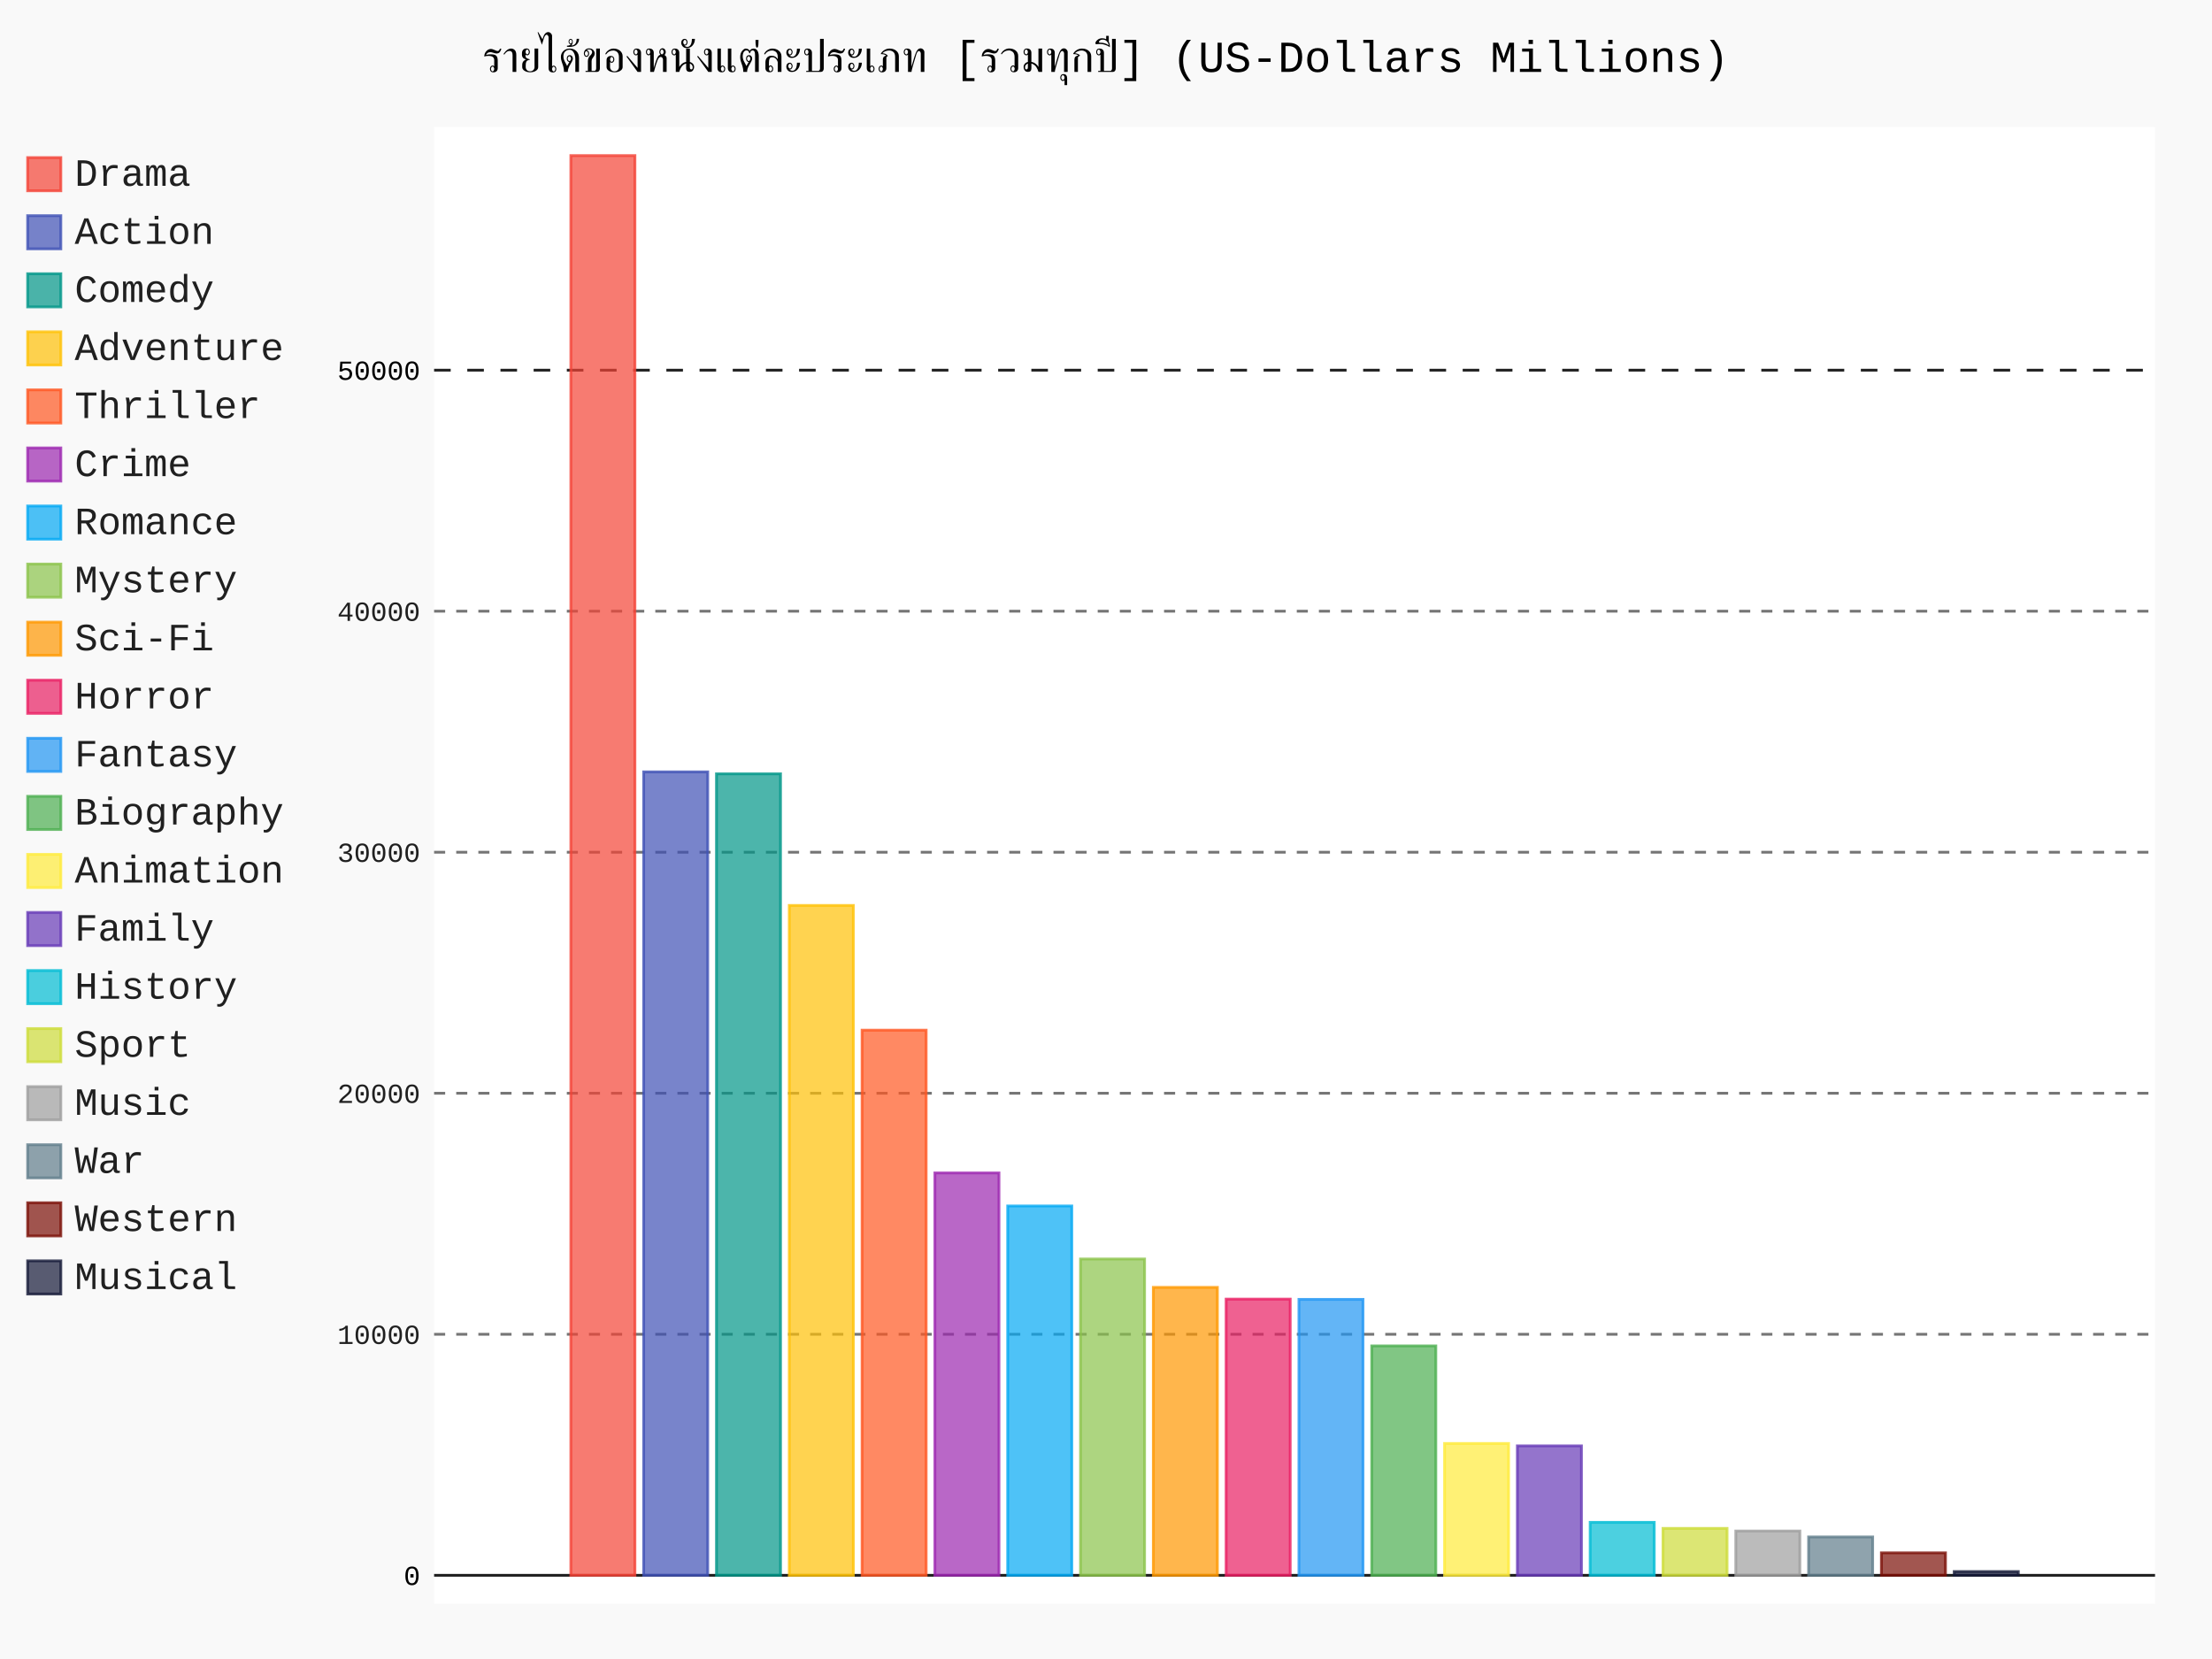
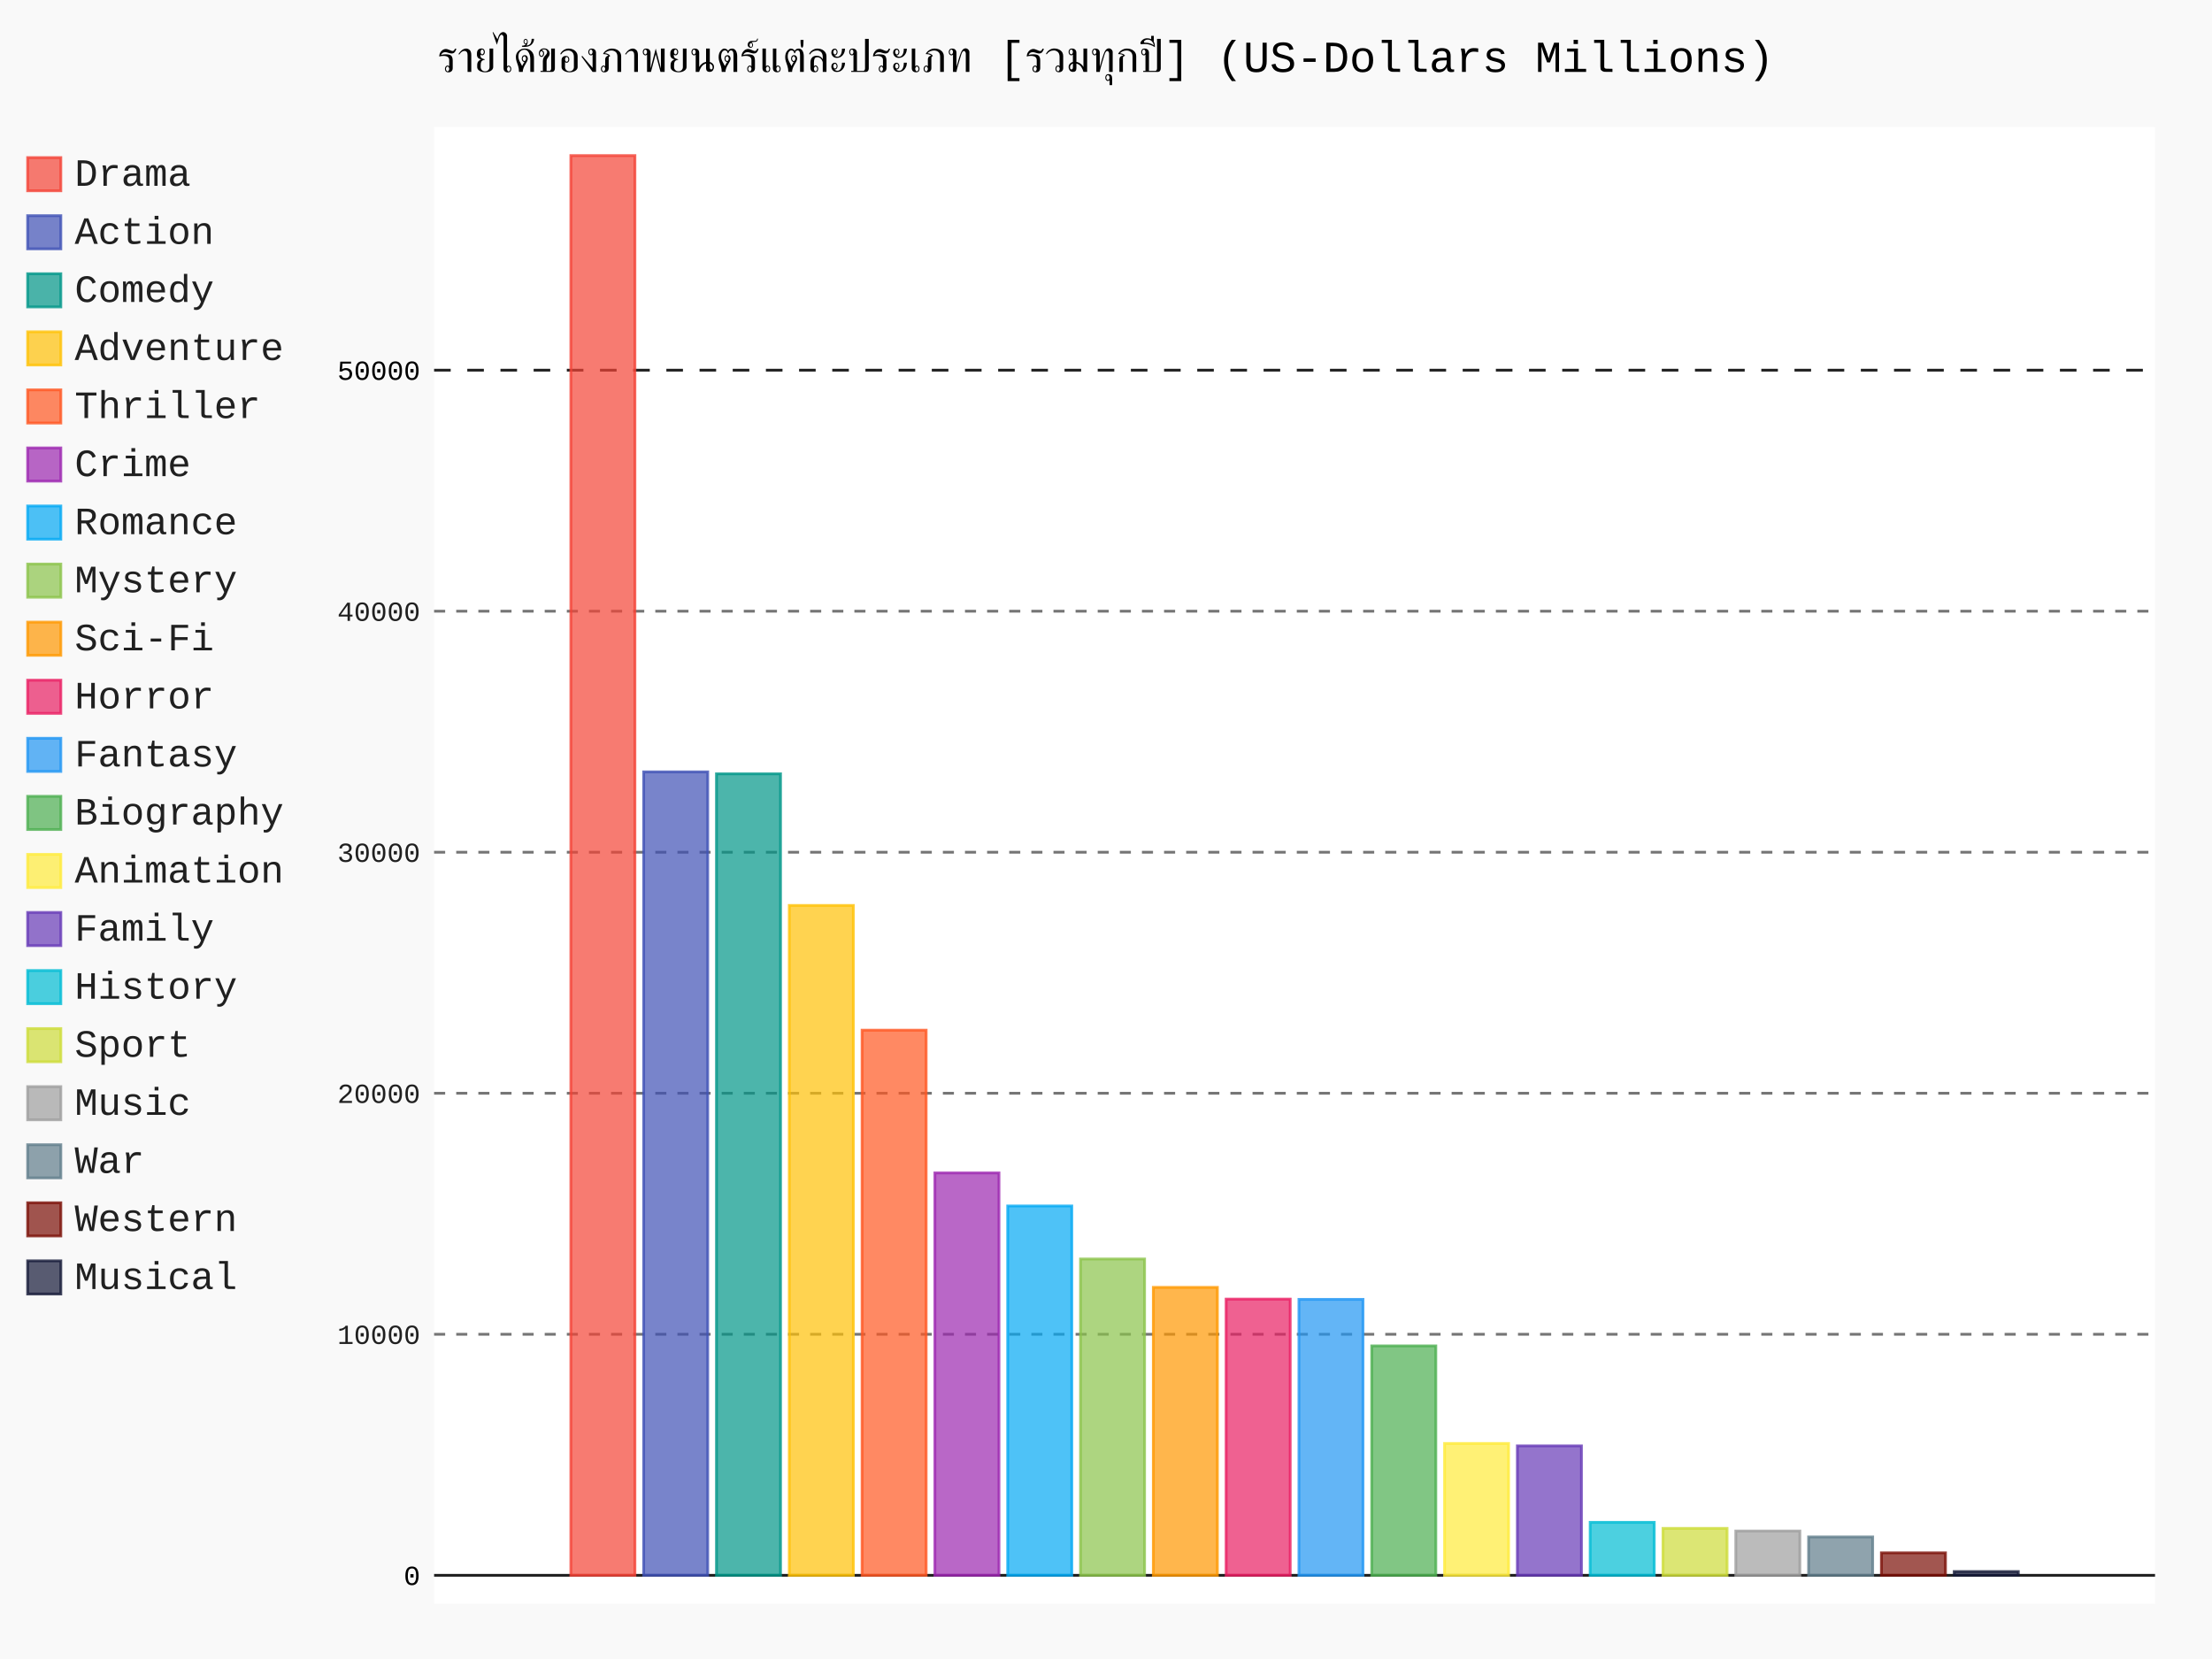
- <svg xmlns="http://www.w3.org/2000/svg" class="pygal-chart" id="chart-07a324fd-0fe6-4f6c-bb4a-ebbe1268c1d0" viewBox="0 0 800 600">
+ <svg xmlns="http://www.w3.org/2000/svg" class="pygal-chart" id="chart-c50aea8d-8f3c-4dc4-b7fd-54c4d71fbf57" viewBox="0 0 800 600">
  <defs>
-     <style type="text/css">#chart-07a324fd-0fe6-4f6c-bb4a-ebbe1268c1d0{-webkit-user-select:none;-webkit-font-smoothing:antialiased;font-family:Consolas,"Liberation Mono",Menlo,Courier,monospace}#chart-07a324fd-0fe6-4f6c-bb4a-ebbe1268c1d0 .title{font-family:Consolas,"Liberation Mono",Menlo,Courier,monospace;font-size:16px}#chart-07a324fd-0fe6-4f6c-bb4a-ebbe1268c1d0 .legends .legend text{font-family:Consolas,"Liberation Mono",Menlo,Courier,monospace;font-size:14px}#chart-07a324fd-0fe6-4f6c-bb4a-ebbe1268c1d0 .axis text{font-family:Consolas,"Liberation Mono",Menlo,Courier,monospace;font-size:10px}#chart-07a324fd-0fe6-4f6c-bb4a-ebbe1268c1d0 .axis text.major{font-family:Consolas,"Liberation Mono",Menlo,Courier,monospace;font-size:10px}#chart-07a324fd-0fe6-4f6c-bb4a-ebbe1268c1d0 .text-overlay text.value{font-family:Consolas,"Liberation Mono",Menlo,Courier,monospace;font-size:16px}#chart-07a324fd-0fe6-4f6c-bb4a-ebbe1268c1d0 .text-overlay text.label{font-family:Consolas,"Liberation Mono",Menlo,Courier,monospace;font-size:10px}#chart-07a324fd-0fe6-4f6c-bb4a-ebbe1268c1d0 .tooltip{font-family:Consolas,"Liberation Mono",Menlo,Courier,monospace;font-size:14px}#chart-07a324fd-0fe6-4f6c-bb4a-ebbe1268c1d0 text.no_data{font-family:Consolas,"Liberation Mono",Menlo,Courier,monospace;font-size:64px}
- #chart-07a324fd-0fe6-4f6c-bb4a-ebbe1268c1d0{background-color:rgba(249,249,249,1)}#chart-07a324fd-0fe6-4f6c-bb4a-ebbe1268c1d0 path,#chart-07a324fd-0fe6-4f6c-bb4a-ebbe1268c1d0 line,#chart-07a324fd-0fe6-4f6c-bb4a-ebbe1268c1d0 rect,#chart-07a324fd-0fe6-4f6c-bb4a-ebbe1268c1d0 circle{-webkit-transition:150ms;-moz-transition:150ms;transition:150ms}#chart-07a324fd-0fe6-4f6c-bb4a-ebbe1268c1d0 .graph &gt; .background{fill:rgba(249,249,249,1)}#chart-07a324fd-0fe6-4f6c-bb4a-ebbe1268c1d0 .plot &gt; .background{fill:rgba(255,255,255,1)}#chart-07a324fd-0fe6-4f6c-bb4a-ebbe1268c1d0 .graph{fill:rgba(0,0,0,.87)}#chart-07a324fd-0fe6-4f6c-bb4a-ebbe1268c1d0 text.no_data{fill:rgba(0,0,0,1)}#chart-07a324fd-0fe6-4f6c-bb4a-ebbe1268c1d0 .title{fill:rgba(0,0,0,1)}#chart-07a324fd-0fe6-4f6c-bb4a-ebbe1268c1d0 .legends .legend text{fill:rgba(0,0,0,.87)}#chart-07a324fd-0fe6-4f6c-bb4a-ebbe1268c1d0 .legends .legend:hover text{fill:rgba(0,0,0,1)}#chart-07a324fd-0fe6-4f6c-bb4a-ebbe1268c1d0 .axis .line{stroke:rgba(0,0,0,1)}#chart-07a324fd-0fe6-4f6c-bb4a-ebbe1268c1d0 .axis .guide.line{stroke:rgba(0,0,0,.54)}#chart-07a324fd-0fe6-4f6c-bb4a-ebbe1268c1d0 .axis .major.line{stroke:rgba(0,0,0,.87)}#chart-07a324fd-0fe6-4f6c-bb4a-ebbe1268c1d0 .axis text.major{fill:rgba(0,0,0,1)}#chart-07a324fd-0fe6-4f6c-bb4a-ebbe1268c1d0 .axis.y .guides:hover .guide.line,#chart-07a324fd-0fe6-4f6c-bb4a-ebbe1268c1d0 .line-graph .axis.x .guides:hover .guide.line,#chart-07a324fd-0fe6-4f6c-bb4a-ebbe1268c1d0 .stackedline-graph .axis.x .guides:hover .guide.line,#chart-07a324fd-0fe6-4f6c-bb4a-ebbe1268c1d0 .xy-graph .axis.x .guides:hover .guide.line{stroke:rgba(0,0,0,1)}#chart-07a324fd-0fe6-4f6c-bb4a-ebbe1268c1d0 .axis .guides:hover text{fill:rgba(0,0,0,1)}#chart-07a324fd-0fe6-4f6c-bb4a-ebbe1268c1d0 .reactive{fill-opacity:.7;stroke-opacity:.8}#chart-07a324fd-0fe6-4f6c-bb4a-ebbe1268c1d0 .ci{stroke:rgba(0,0,0,.87)}#chart-07a324fd-0fe6-4f6c-bb4a-ebbe1268c1d0 .reactive.active,#chart-07a324fd-0fe6-4f6c-bb4a-ebbe1268c1d0 .active .reactive{fill-opacity:.8;stroke-opacity:.9;stroke-width:4}#chart-07a324fd-0fe6-4f6c-bb4a-ebbe1268c1d0 .ci .reactive.active{stroke-width:1.5}#chart-07a324fd-0fe6-4f6c-bb4a-ebbe1268c1d0 .series text{fill:rgba(0,0,0,1)}#chart-07a324fd-0fe6-4f6c-bb4a-ebbe1268c1d0 .tooltip rect{fill:rgba(255,255,255,1);stroke:rgba(0,0,0,1);-webkit-transition:opacity 150ms;-moz-transition:opacity 150ms;transition:opacity 150ms}#chart-07a324fd-0fe6-4f6c-bb4a-ebbe1268c1d0 .tooltip .label{fill:rgba(0,0,0,.87)}#chart-07a324fd-0fe6-4f6c-bb4a-ebbe1268c1d0 .tooltip .label{fill:rgba(0,0,0,.87)}#chart-07a324fd-0fe6-4f6c-bb4a-ebbe1268c1d0 .tooltip .legend{font-size:.8em;fill:rgba(0,0,0,.54)}#chart-07a324fd-0fe6-4f6c-bb4a-ebbe1268c1d0 .tooltip .x_label{font-size:.6em;fill:rgba(0,0,0,1)}#chart-07a324fd-0fe6-4f6c-bb4a-ebbe1268c1d0 .tooltip .xlink{font-size:.5em;text-decoration:underline}#chart-07a324fd-0fe6-4f6c-bb4a-ebbe1268c1d0 .tooltip .value{font-size:1.5em}#chart-07a324fd-0fe6-4f6c-bb4a-ebbe1268c1d0 .bound{font-size:.5em}#chart-07a324fd-0fe6-4f6c-bb4a-ebbe1268c1d0 .max-value{font-size:.75em;fill:rgba(0,0,0,.54)}#chart-07a324fd-0fe6-4f6c-bb4a-ebbe1268c1d0 .map-element{fill:rgba(255,255,255,1);stroke:rgba(0,0,0,.54) !important}#chart-07a324fd-0fe6-4f6c-bb4a-ebbe1268c1d0 .map-element .reactive{fill-opacity:inherit;stroke-opacity:inherit}#chart-07a324fd-0fe6-4f6c-bb4a-ebbe1268c1d0 .color-0,#chart-07a324fd-0fe6-4f6c-bb4a-ebbe1268c1d0 .color-0 a:visited{stroke:#f44336;fill:#f44336}#chart-07a324fd-0fe6-4f6c-bb4a-ebbe1268c1d0 .color-1,#chart-07a324fd-0fe6-4f6c-bb4a-ebbe1268c1d0 .color-1 a:visited{stroke:#3f51b5;fill:#3f51b5}#chart-07a324fd-0fe6-4f6c-bb4a-ebbe1268c1d0 .color-2,#chart-07a324fd-0fe6-4f6c-bb4a-ebbe1268c1d0 .color-2 a:visited{stroke:#009688;fill:#009688}#chart-07a324fd-0fe6-4f6c-bb4a-ebbe1268c1d0 .color-3,#chart-07a324fd-0fe6-4f6c-bb4a-ebbe1268c1d0 .color-3 a:visited{stroke:#ffc107;fill:#ffc107}#chart-07a324fd-0fe6-4f6c-bb4a-ebbe1268c1d0 .color-4,#chart-07a324fd-0fe6-4f6c-bb4a-ebbe1268c1d0 .color-4 a:visited{stroke:#ff5722;fill:#ff5722}#chart-07a324fd-0fe6-4f6c-bb4a-ebbe1268c1d0 .color-5,#chart-07a324fd-0fe6-4f6c-bb4a-ebbe1268c1d0 .color-5 a:visited{stroke:#9c27b0;fill:#9c27b0}#chart-07a324fd-0fe6-4f6c-bb4a-ebbe1268c1d0 .color-6,#chart-07a324fd-0fe6-4f6c-bb4a-ebbe1268c1d0 .color-6 a:visited{stroke:#03a9f4;fill:#03a9f4}#chart-07a324fd-0fe6-4f6c-bb4a-ebbe1268c1d0 .color-7,#chart-07a324fd-0fe6-4f6c-bb4a-ebbe1268c1d0 .color-7 a:visited{stroke:#8bc34a;fill:#8bc34a}#chart-07a324fd-0fe6-4f6c-bb4a-ebbe1268c1d0 .color-8,#chart-07a324fd-0fe6-4f6c-bb4a-ebbe1268c1d0 .color-8 a:visited{stroke:#ff9800;fill:#ff9800}#chart-07a324fd-0fe6-4f6c-bb4a-ebbe1268c1d0 .color-9,#chart-07a324fd-0fe6-4f6c-bb4a-ebbe1268c1d0 .color-9 a:visited{stroke:#e91e63;fill:#e91e63}#chart-07a324fd-0fe6-4f6c-bb4a-ebbe1268c1d0 .color-10,#chart-07a324fd-0fe6-4f6c-bb4a-ebbe1268c1d0 .color-10 a:visited{stroke:#2196f3;fill:#2196f3}#chart-07a324fd-0fe6-4f6c-bb4a-ebbe1268c1d0 .color-11,#chart-07a324fd-0fe6-4f6c-bb4a-ebbe1268c1d0 .color-11 a:visited{stroke:#4caf50;fill:#4caf50}#chart-07a324fd-0fe6-4f6c-bb4a-ebbe1268c1d0 .color-12,#chart-07a324fd-0fe6-4f6c-bb4a-ebbe1268c1d0 .color-12 a:visited{stroke:#ffeb3b;fill:#ffeb3b}#chart-07a324fd-0fe6-4f6c-bb4a-ebbe1268c1d0 .color-13,#chart-07a324fd-0fe6-4f6c-bb4a-ebbe1268c1d0 .color-13 a:visited{stroke:#673ab7;fill:#673ab7}#chart-07a324fd-0fe6-4f6c-bb4a-ebbe1268c1d0 .color-14,#chart-07a324fd-0fe6-4f6c-bb4a-ebbe1268c1d0 .color-14 a:visited{stroke:#00bcd4;fill:#00bcd4}#chart-07a324fd-0fe6-4f6c-bb4a-ebbe1268c1d0 .color-15,#chart-07a324fd-0fe6-4f6c-bb4a-ebbe1268c1d0 .color-15 a:visited{stroke:#cddc39;fill:#cddc39}#chart-07a324fd-0fe6-4f6c-bb4a-ebbe1268c1d0 .color-16,#chart-07a324fd-0fe6-4f6c-bb4a-ebbe1268c1d0 .color-16 a:visited{stroke:#9e9e9e;fill:#9e9e9e}#chart-07a324fd-0fe6-4f6c-bb4a-ebbe1268c1d0 .color-17,#chart-07a324fd-0fe6-4f6c-bb4a-ebbe1268c1d0 .color-17 a:visited{stroke:#607d8b;fill:#607d8b}#chart-07a324fd-0fe6-4f6c-bb4a-ebbe1268c1d0 .color-18,#chart-07a324fd-0fe6-4f6c-bb4a-ebbe1268c1d0 .color-18 a:visited{stroke:#7b0f07;fill:#7b0f07}#chart-07a324fd-0fe6-4f6c-bb4a-ebbe1268c1d0 .color-19,#chart-07a324fd-0fe6-4f6c-bb4a-ebbe1268c1d0 .color-19 a:visited{stroke:#141938;fill:#141938}#chart-07a324fd-0fe6-4f6c-bb4a-ebbe1268c1d0 .text-overlay .color-0 text{fill:black}#chart-07a324fd-0fe6-4f6c-bb4a-ebbe1268c1d0 .text-overlay .color-1 text{fill:black}#chart-07a324fd-0fe6-4f6c-bb4a-ebbe1268c1d0 .text-overlay .color-2 text{fill:black}#chart-07a324fd-0fe6-4f6c-bb4a-ebbe1268c1d0 .text-overlay .color-3 text{fill:black}#chart-07a324fd-0fe6-4f6c-bb4a-ebbe1268c1d0 .text-overlay .color-4 text{fill:black}#chart-07a324fd-0fe6-4f6c-bb4a-ebbe1268c1d0 .text-overlay .color-5 text{fill:black}#chart-07a324fd-0fe6-4f6c-bb4a-ebbe1268c1d0 .text-overlay .color-6 text{fill:black}#chart-07a324fd-0fe6-4f6c-bb4a-ebbe1268c1d0 .text-overlay .color-7 text{fill:black}#chart-07a324fd-0fe6-4f6c-bb4a-ebbe1268c1d0 .text-overlay .color-8 text{fill:black}#chart-07a324fd-0fe6-4f6c-bb4a-ebbe1268c1d0 .text-overlay .color-9 text{fill:black}#chart-07a324fd-0fe6-4f6c-bb4a-ebbe1268c1d0 .text-overlay .color-10 text{fill:black}#chart-07a324fd-0fe6-4f6c-bb4a-ebbe1268c1d0 .text-overlay .color-11 text{fill:black}#chart-07a324fd-0fe6-4f6c-bb4a-ebbe1268c1d0 .text-overlay .color-12 text{fill:black}#chart-07a324fd-0fe6-4f6c-bb4a-ebbe1268c1d0 .text-overlay .color-13 text{fill:black}#chart-07a324fd-0fe6-4f6c-bb4a-ebbe1268c1d0 .text-overlay .color-14 text{fill:black}#chart-07a324fd-0fe6-4f6c-bb4a-ebbe1268c1d0 .text-overlay .color-15 text{fill:black}#chart-07a324fd-0fe6-4f6c-bb4a-ebbe1268c1d0 .text-overlay .color-16 text{fill:black}#chart-07a324fd-0fe6-4f6c-bb4a-ebbe1268c1d0 .text-overlay .color-17 text{fill:black}#chart-07a324fd-0fe6-4f6c-bb4a-ebbe1268c1d0 .text-overlay .color-18 text{fill:black}#chart-07a324fd-0fe6-4f6c-bb4a-ebbe1268c1d0 .text-overlay .color-19 text{fill:white}
- #chart-07a324fd-0fe6-4f6c-bb4a-ebbe1268c1d0 text.no_data{text-anchor:middle}#chart-07a324fd-0fe6-4f6c-bb4a-ebbe1268c1d0 .guide.line{fill:none}#chart-07a324fd-0fe6-4f6c-bb4a-ebbe1268c1d0 .centered{text-anchor:middle}#chart-07a324fd-0fe6-4f6c-bb4a-ebbe1268c1d0 .title{text-anchor:middle}#chart-07a324fd-0fe6-4f6c-bb4a-ebbe1268c1d0 .legends .legend text{fill-opacity:1}#chart-07a324fd-0fe6-4f6c-bb4a-ebbe1268c1d0 .axis.x text{text-anchor:middle}#chart-07a324fd-0fe6-4f6c-bb4a-ebbe1268c1d0 .axis.x:not(.web) text[transform]{text-anchor:start}#chart-07a324fd-0fe6-4f6c-bb4a-ebbe1268c1d0 .axis.x:not(.web) text[transform].backwards{text-anchor:end}#chart-07a324fd-0fe6-4f6c-bb4a-ebbe1268c1d0 .axis.y text{text-anchor:end}#chart-07a324fd-0fe6-4f6c-bb4a-ebbe1268c1d0 .axis.y text[transform].backwards{text-anchor:start}#chart-07a324fd-0fe6-4f6c-bb4a-ebbe1268c1d0 .axis.y2 text{text-anchor:start}#chart-07a324fd-0fe6-4f6c-bb4a-ebbe1268c1d0 .axis.y2 text[transform].backwards{text-anchor:end}#chart-07a324fd-0fe6-4f6c-bb4a-ebbe1268c1d0 .axis .guide.line{stroke-dasharray:4,4}#chart-07a324fd-0fe6-4f6c-bb4a-ebbe1268c1d0 .axis .major.guide.line{stroke-dasharray:6,6}#chart-07a324fd-0fe6-4f6c-bb4a-ebbe1268c1d0 .horizontal .axis.y .guide.line,#chart-07a324fd-0fe6-4f6c-bb4a-ebbe1268c1d0 .horizontal .axis.y2 .guide.line,#chart-07a324fd-0fe6-4f6c-bb4a-ebbe1268c1d0 .vertical .axis.x .guide.line{opacity:0}#chart-07a324fd-0fe6-4f6c-bb4a-ebbe1268c1d0 .horizontal .axis.always_show .guide.line,#chart-07a324fd-0fe6-4f6c-bb4a-ebbe1268c1d0 .vertical .axis.always_show .guide.line{opacity:1 !important}#chart-07a324fd-0fe6-4f6c-bb4a-ebbe1268c1d0 .axis.y .guides:hover .guide.line,#chart-07a324fd-0fe6-4f6c-bb4a-ebbe1268c1d0 .axis.y2 .guides:hover .guide.line,#chart-07a324fd-0fe6-4f6c-bb4a-ebbe1268c1d0 .axis.x .guides:hover .guide.line{opacity:1}#chart-07a324fd-0fe6-4f6c-bb4a-ebbe1268c1d0 .axis .guides:hover text{opacity:1}#chart-07a324fd-0fe6-4f6c-bb4a-ebbe1268c1d0 .nofill{fill:none}#chart-07a324fd-0fe6-4f6c-bb4a-ebbe1268c1d0 .subtle-fill{fill-opacity:.2}#chart-07a324fd-0fe6-4f6c-bb4a-ebbe1268c1d0 .dot{stroke-width:1px;fill-opacity:1}#chart-07a324fd-0fe6-4f6c-bb4a-ebbe1268c1d0 .dot.active{stroke-width:5px}#chart-07a324fd-0fe6-4f6c-bb4a-ebbe1268c1d0 .dot.negative{fill:transparent}#chart-07a324fd-0fe6-4f6c-bb4a-ebbe1268c1d0 text,#chart-07a324fd-0fe6-4f6c-bb4a-ebbe1268c1d0 tspan{stroke:none !important}#chart-07a324fd-0fe6-4f6c-bb4a-ebbe1268c1d0 .series text.active{opacity:1}#chart-07a324fd-0fe6-4f6c-bb4a-ebbe1268c1d0 .tooltip rect{fill-opacity:.95;stroke-width:.5}#chart-07a324fd-0fe6-4f6c-bb4a-ebbe1268c1d0 .tooltip text{fill-opacity:1}#chart-07a324fd-0fe6-4f6c-bb4a-ebbe1268c1d0 .showable{visibility:hidden}#chart-07a324fd-0fe6-4f6c-bb4a-ebbe1268c1d0 .showable.shown{visibility:visible}#chart-07a324fd-0fe6-4f6c-bb4a-ebbe1268c1d0 .gauge-background{fill:rgba(229,229,229,1);stroke:none}#chart-07a324fd-0fe6-4f6c-bb4a-ebbe1268c1d0 .bg-lines{stroke:rgba(249,249,249,1);stroke-width:2px}</style>
+     <style type="text/css">#chart-c50aea8d-8f3c-4dc4-b7fd-54c4d71fbf57{-webkit-user-select:none;-webkit-font-smoothing:antialiased;font-family:Consolas,"Liberation Mono",Menlo,Courier,monospace}#chart-c50aea8d-8f3c-4dc4-b7fd-54c4d71fbf57 .title{font-family:Consolas,"Liberation Mono",Menlo,Courier,monospace;font-size:16px}#chart-c50aea8d-8f3c-4dc4-b7fd-54c4d71fbf57 .legends .legend text{font-family:Consolas,"Liberation Mono",Menlo,Courier,monospace;font-size:14px}#chart-c50aea8d-8f3c-4dc4-b7fd-54c4d71fbf57 .axis text{font-family:Consolas,"Liberation Mono",Menlo,Courier,monospace;font-size:10px}#chart-c50aea8d-8f3c-4dc4-b7fd-54c4d71fbf57 .axis text.major{font-family:Consolas,"Liberation Mono",Menlo,Courier,monospace;font-size:10px}#chart-c50aea8d-8f3c-4dc4-b7fd-54c4d71fbf57 .text-overlay text.value{font-family:Consolas,"Liberation Mono",Menlo,Courier,monospace;font-size:16px}#chart-c50aea8d-8f3c-4dc4-b7fd-54c4d71fbf57 .text-overlay text.label{font-family:Consolas,"Liberation Mono",Menlo,Courier,monospace;font-size:10px}#chart-c50aea8d-8f3c-4dc4-b7fd-54c4d71fbf57 .tooltip{font-family:Consolas,"Liberation Mono",Menlo,Courier,monospace;font-size:14px}#chart-c50aea8d-8f3c-4dc4-b7fd-54c4d71fbf57 text.no_data{font-family:Consolas,"Liberation Mono",Menlo,Courier,monospace;font-size:64px}
+ #chart-c50aea8d-8f3c-4dc4-b7fd-54c4d71fbf57{background-color:rgba(249,249,249,1)}#chart-c50aea8d-8f3c-4dc4-b7fd-54c4d71fbf57 path,#chart-c50aea8d-8f3c-4dc4-b7fd-54c4d71fbf57 line,#chart-c50aea8d-8f3c-4dc4-b7fd-54c4d71fbf57 rect,#chart-c50aea8d-8f3c-4dc4-b7fd-54c4d71fbf57 circle{-webkit-transition:150ms;-moz-transition:150ms;transition:150ms}#chart-c50aea8d-8f3c-4dc4-b7fd-54c4d71fbf57 .graph &gt; .background{fill:rgba(249,249,249,1)}#chart-c50aea8d-8f3c-4dc4-b7fd-54c4d71fbf57 .plot &gt; .background{fill:rgba(255,255,255,1)}#chart-c50aea8d-8f3c-4dc4-b7fd-54c4d71fbf57 .graph{fill:rgba(0,0,0,.87)}#chart-c50aea8d-8f3c-4dc4-b7fd-54c4d71fbf57 text.no_data{fill:rgba(0,0,0,1)}#chart-c50aea8d-8f3c-4dc4-b7fd-54c4d71fbf57 .title{fill:rgba(0,0,0,1)}#chart-c50aea8d-8f3c-4dc4-b7fd-54c4d71fbf57 .legends .legend text{fill:rgba(0,0,0,.87)}#chart-c50aea8d-8f3c-4dc4-b7fd-54c4d71fbf57 .legends .legend:hover text{fill:rgba(0,0,0,1)}#chart-c50aea8d-8f3c-4dc4-b7fd-54c4d71fbf57 .axis .line{stroke:rgba(0,0,0,1)}#chart-c50aea8d-8f3c-4dc4-b7fd-54c4d71fbf57 .axis .guide.line{stroke:rgba(0,0,0,.54)}#chart-c50aea8d-8f3c-4dc4-b7fd-54c4d71fbf57 .axis .major.line{stroke:rgba(0,0,0,.87)}#chart-c50aea8d-8f3c-4dc4-b7fd-54c4d71fbf57 .axis text.major{fill:rgba(0,0,0,1)}#chart-c50aea8d-8f3c-4dc4-b7fd-54c4d71fbf57 .axis.y .guides:hover .guide.line,#chart-c50aea8d-8f3c-4dc4-b7fd-54c4d71fbf57 .line-graph .axis.x .guides:hover .guide.line,#chart-c50aea8d-8f3c-4dc4-b7fd-54c4d71fbf57 .stackedline-graph .axis.x .guides:hover .guide.line,#chart-c50aea8d-8f3c-4dc4-b7fd-54c4d71fbf57 .xy-graph .axis.x .guides:hover .guide.line{stroke:rgba(0,0,0,1)}#chart-c50aea8d-8f3c-4dc4-b7fd-54c4d71fbf57 .axis .guides:hover text{fill:rgba(0,0,0,1)}#chart-c50aea8d-8f3c-4dc4-b7fd-54c4d71fbf57 .reactive{fill-opacity:.7;stroke-opacity:.8}#chart-c50aea8d-8f3c-4dc4-b7fd-54c4d71fbf57 .ci{stroke:rgba(0,0,0,.87)}#chart-c50aea8d-8f3c-4dc4-b7fd-54c4d71fbf57 .reactive.active,#chart-c50aea8d-8f3c-4dc4-b7fd-54c4d71fbf57 .active .reactive{fill-opacity:.8;stroke-opacity:.9;stroke-width:4}#chart-c50aea8d-8f3c-4dc4-b7fd-54c4d71fbf57 .ci .reactive.active{stroke-width:1.5}#chart-c50aea8d-8f3c-4dc4-b7fd-54c4d71fbf57 .series text{fill:rgba(0,0,0,1)}#chart-c50aea8d-8f3c-4dc4-b7fd-54c4d71fbf57 .tooltip rect{fill:rgba(255,255,255,1);stroke:rgba(0,0,0,1);-webkit-transition:opacity 150ms;-moz-transition:opacity 150ms;transition:opacity 150ms}#chart-c50aea8d-8f3c-4dc4-b7fd-54c4d71fbf57 .tooltip .label{fill:rgba(0,0,0,.87)}#chart-c50aea8d-8f3c-4dc4-b7fd-54c4d71fbf57 .tooltip .label{fill:rgba(0,0,0,.87)}#chart-c50aea8d-8f3c-4dc4-b7fd-54c4d71fbf57 .tooltip .legend{font-size:.8em;fill:rgba(0,0,0,.54)}#chart-c50aea8d-8f3c-4dc4-b7fd-54c4d71fbf57 .tooltip .x_label{font-size:.6em;fill:rgba(0,0,0,1)}#chart-c50aea8d-8f3c-4dc4-b7fd-54c4d71fbf57 .tooltip .xlink{font-size:.5em;text-decoration:underline}#chart-c50aea8d-8f3c-4dc4-b7fd-54c4d71fbf57 .tooltip .value{font-size:1.5em}#chart-c50aea8d-8f3c-4dc4-b7fd-54c4d71fbf57 .bound{font-size:.5em}#chart-c50aea8d-8f3c-4dc4-b7fd-54c4d71fbf57 .max-value{font-size:.75em;fill:rgba(0,0,0,.54)}#chart-c50aea8d-8f3c-4dc4-b7fd-54c4d71fbf57 .map-element{fill:rgba(255,255,255,1);stroke:rgba(0,0,0,.54) !important}#chart-c50aea8d-8f3c-4dc4-b7fd-54c4d71fbf57 .map-element .reactive{fill-opacity:inherit;stroke-opacity:inherit}#chart-c50aea8d-8f3c-4dc4-b7fd-54c4d71fbf57 .color-0,#chart-c50aea8d-8f3c-4dc4-b7fd-54c4d71fbf57 .color-0 a:visited{stroke:#f44336;fill:#f44336}#chart-c50aea8d-8f3c-4dc4-b7fd-54c4d71fbf57 .color-1,#chart-c50aea8d-8f3c-4dc4-b7fd-54c4d71fbf57 .color-1 a:visited{stroke:#3f51b5;fill:#3f51b5}#chart-c50aea8d-8f3c-4dc4-b7fd-54c4d71fbf57 .color-2,#chart-c50aea8d-8f3c-4dc4-b7fd-54c4d71fbf57 .color-2 a:visited{stroke:#009688;fill:#009688}#chart-c50aea8d-8f3c-4dc4-b7fd-54c4d71fbf57 .color-3,#chart-c50aea8d-8f3c-4dc4-b7fd-54c4d71fbf57 .color-3 a:visited{stroke:#ffc107;fill:#ffc107}#chart-c50aea8d-8f3c-4dc4-b7fd-54c4d71fbf57 .color-4,#chart-c50aea8d-8f3c-4dc4-b7fd-54c4d71fbf57 .color-4 a:visited{stroke:#ff5722;fill:#ff5722}#chart-c50aea8d-8f3c-4dc4-b7fd-54c4d71fbf57 .color-5,#chart-c50aea8d-8f3c-4dc4-b7fd-54c4d71fbf57 .color-5 a:visited{stroke:#9c27b0;fill:#9c27b0}#chart-c50aea8d-8f3c-4dc4-b7fd-54c4d71fbf57 .color-6,#chart-c50aea8d-8f3c-4dc4-b7fd-54c4d71fbf57 .color-6 a:visited{stroke:#03a9f4;fill:#03a9f4}#chart-c50aea8d-8f3c-4dc4-b7fd-54c4d71fbf57 .color-7,#chart-c50aea8d-8f3c-4dc4-b7fd-54c4d71fbf57 .color-7 a:visited{stroke:#8bc34a;fill:#8bc34a}#chart-c50aea8d-8f3c-4dc4-b7fd-54c4d71fbf57 .color-8,#chart-c50aea8d-8f3c-4dc4-b7fd-54c4d71fbf57 .color-8 a:visited{stroke:#ff9800;fill:#ff9800}#chart-c50aea8d-8f3c-4dc4-b7fd-54c4d71fbf57 .color-9,#chart-c50aea8d-8f3c-4dc4-b7fd-54c4d71fbf57 .color-9 a:visited{stroke:#e91e63;fill:#e91e63}#chart-c50aea8d-8f3c-4dc4-b7fd-54c4d71fbf57 .color-10,#chart-c50aea8d-8f3c-4dc4-b7fd-54c4d71fbf57 .color-10 a:visited{stroke:#2196f3;fill:#2196f3}#chart-c50aea8d-8f3c-4dc4-b7fd-54c4d71fbf57 .color-11,#chart-c50aea8d-8f3c-4dc4-b7fd-54c4d71fbf57 .color-11 a:visited{stroke:#4caf50;fill:#4caf50}#chart-c50aea8d-8f3c-4dc4-b7fd-54c4d71fbf57 .color-12,#chart-c50aea8d-8f3c-4dc4-b7fd-54c4d71fbf57 .color-12 a:visited{stroke:#ffeb3b;fill:#ffeb3b}#chart-c50aea8d-8f3c-4dc4-b7fd-54c4d71fbf57 .color-13,#chart-c50aea8d-8f3c-4dc4-b7fd-54c4d71fbf57 .color-13 a:visited{stroke:#673ab7;fill:#673ab7}#chart-c50aea8d-8f3c-4dc4-b7fd-54c4d71fbf57 .color-14,#chart-c50aea8d-8f3c-4dc4-b7fd-54c4d71fbf57 .color-14 a:visited{stroke:#00bcd4;fill:#00bcd4}#chart-c50aea8d-8f3c-4dc4-b7fd-54c4d71fbf57 .color-15,#chart-c50aea8d-8f3c-4dc4-b7fd-54c4d71fbf57 .color-15 a:visited{stroke:#cddc39;fill:#cddc39}#chart-c50aea8d-8f3c-4dc4-b7fd-54c4d71fbf57 .color-16,#chart-c50aea8d-8f3c-4dc4-b7fd-54c4d71fbf57 .color-16 a:visited{stroke:#9e9e9e;fill:#9e9e9e}#chart-c50aea8d-8f3c-4dc4-b7fd-54c4d71fbf57 .color-17,#chart-c50aea8d-8f3c-4dc4-b7fd-54c4d71fbf57 .color-17 a:visited{stroke:#607d8b;fill:#607d8b}#chart-c50aea8d-8f3c-4dc4-b7fd-54c4d71fbf57 .color-18,#chart-c50aea8d-8f3c-4dc4-b7fd-54c4d71fbf57 .color-18 a:visited{stroke:#7b0f07;fill:#7b0f07}#chart-c50aea8d-8f3c-4dc4-b7fd-54c4d71fbf57 .color-19,#chart-c50aea8d-8f3c-4dc4-b7fd-54c4d71fbf57 .color-19 a:visited{stroke:#141938;fill:#141938}#chart-c50aea8d-8f3c-4dc4-b7fd-54c4d71fbf57 .text-overlay .color-0 text{fill:black}#chart-c50aea8d-8f3c-4dc4-b7fd-54c4d71fbf57 .text-overlay .color-1 text{fill:black}#chart-c50aea8d-8f3c-4dc4-b7fd-54c4d71fbf57 .text-overlay .color-2 text{fill:black}#chart-c50aea8d-8f3c-4dc4-b7fd-54c4d71fbf57 .text-overlay .color-3 text{fill:black}#chart-c50aea8d-8f3c-4dc4-b7fd-54c4d71fbf57 .text-overlay .color-4 text{fill:black}#chart-c50aea8d-8f3c-4dc4-b7fd-54c4d71fbf57 .text-overlay .color-5 text{fill:black}#chart-c50aea8d-8f3c-4dc4-b7fd-54c4d71fbf57 .text-overlay .color-6 text{fill:black}#chart-c50aea8d-8f3c-4dc4-b7fd-54c4d71fbf57 .text-overlay .color-7 text{fill:black}#chart-c50aea8d-8f3c-4dc4-b7fd-54c4d71fbf57 .text-overlay .color-8 text{fill:black}#chart-c50aea8d-8f3c-4dc4-b7fd-54c4d71fbf57 .text-overlay .color-9 text{fill:black}#chart-c50aea8d-8f3c-4dc4-b7fd-54c4d71fbf57 .text-overlay .color-10 text{fill:black}#chart-c50aea8d-8f3c-4dc4-b7fd-54c4d71fbf57 .text-overlay .color-11 text{fill:black}#chart-c50aea8d-8f3c-4dc4-b7fd-54c4d71fbf57 .text-overlay .color-12 text{fill:black}#chart-c50aea8d-8f3c-4dc4-b7fd-54c4d71fbf57 .text-overlay .color-13 text{fill:black}#chart-c50aea8d-8f3c-4dc4-b7fd-54c4d71fbf57 .text-overlay .color-14 text{fill:black}#chart-c50aea8d-8f3c-4dc4-b7fd-54c4d71fbf57 .text-overlay .color-15 text{fill:black}#chart-c50aea8d-8f3c-4dc4-b7fd-54c4d71fbf57 .text-overlay .color-16 text{fill:black}#chart-c50aea8d-8f3c-4dc4-b7fd-54c4d71fbf57 .text-overlay .color-17 text{fill:black}#chart-c50aea8d-8f3c-4dc4-b7fd-54c4d71fbf57 .text-overlay .color-18 text{fill:black}#chart-c50aea8d-8f3c-4dc4-b7fd-54c4d71fbf57 .text-overlay .color-19 text{fill:white}
+ #chart-c50aea8d-8f3c-4dc4-b7fd-54c4d71fbf57 text.no_data{text-anchor:middle}#chart-c50aea8d-8f3c-4dc4-b7fd-54c4d71fbf57 .guide.line{fill:none}#chart-c50aea8d-8f3c-4dc4-b7fd-54c4d71fbf57 .centered{text-anchor:middle}#chart-c50aea8d-8f3c-4dc4-b7fd-54c4d71fbf57 .title{text-anchor:middle}#chart-c50aea8d-8f3c-4dc4-b7fd-54c4d71fbf57 .legends .legend text{fill-opacity:1}#chart-c50aea8d-8f3c-4dc4-b7fd-54c4d71fbf57 .axis.x text{text-anchor:middle}#chart-c50aea8d-8f3c-4dc4-b7fd-54c4d71fbf57 .axis.x:not(.web) text[transform]{text-anchor:start}#chart-c50aea8d-8f3c-4dc4-b7fd-54c4d71fbf57 .axis.x:not(.web) text[transform].backwards{text-anchor:end}#chart-c50aea8d-8f3c-4dc4-b7fd-54c4d71fbf57 .axis.y text{text-anchor:end}#chart-c50aea8d-8f3c-4dc4-b7fd-54c4d71fbf57 .axis.y text[transform].backwards{text-anchor:start}#chart-c50aea8d-8f3c-4dc4-b7fd-54c4d71fbf57 .axis.y2 text{text-anchor:start}#chart-c50aea8d-8f3c-4dc4-b7fd-54c4d71fbf57 .axis.y2 text[transform].backwards{text-anchor:end}#chart-c50aea8d-8f3c-4dc4-b7fd-54c4d71fbf57 .axis .guide.line{stroke-dasharray:4,4}#chart-c50aea8d-8f3c-4dc4-b7fd-54c4d71fbf57 .axis .major.guide.line{stroke-dasharray:6,6}#chart-c50aea8d-8f3c-4dc4-b7fd-54c4d71fbf57 .horizontal .axis.y .guide.line,#chart-c50aea8d-8f3c-4dc4-b7fd-54c4d71fbf57 .horizontal .axis.y2 .guide.line,#chart-c50aea8d-8f3c-4dc4-b7fd-54c4d71fbf57 .vertical .axis.x .guide.line{opacity:0}#chart-c50aea8d-8f3c-4dc4-b7fd-54c4d71fbf57 .horizontal .axis.always_show .guide.line,#chart-c50aea8d-8f3c-4dc4-b7fd-54c4d71fbf57 .vertical .axis.always_show .guide.line{opacity:1 !important}#chart-c50aea8d-8f3c-4dc4-b7fd-54c4d71fbf57 .axis.y .guides:hover .guide.line,#chart-c50aea8d-8f3c-4dc4-b7fd-54c4d71fbf57 .axis.y2 .guides:hover .guide.line,#chart-c50aea8d-8f3c-4dc4-b7fd-54c4d71fbf57 .axis.x .guides:hover .guide.line{opacity:1}#chart-c50aea8d-8f3c-4dc4-b7fd-54c4d71fbf57 .axis .guides:hover text{opacity:1}#chart-c50aea8d-8f3c-4dc4-b7fd-54c4d71fbf57 .nofill{fill:none}#chart-c50aea8d-8f3c-4dc4-b7fd-54c4d71fbf57 .subtle-fill{fill-opacity:.2}#chart-c50aea8d-8f3c-4dc4-b7fd-54c4d71fbf57 .dot{stroke-width:1px;fill-opacity:1}#chart-c50aea8d-8f3c-4dc4-b7fd-54c4d71fbf57 .dot.active{stroke-width:5px}#chart-c50aea8d-8f3c-4dc4-b7fd-54c4d71fbf57 .dot.negative{fill:transparent}#chart-c50aea8d-8f3c-4dc4-b7fd-54c4d71fbf57 text,#chart-c50aea8d-8f3c-4dc4-b7fd-54c4d71fbf57 tspan{stroke:none !important}#chart-c50aea8d-8f3c-4dc4-b7fd-54c4d71fbf57 .series text.active{opacity:1}#chart-c50aea8d-8f3c-4dc4-b7fd-54c4d71fbf57 .tooltip rect{fill-opacity:.95;stroke-width:.5}#chart-c50aea8d-8f3c-4dc4-b7fd-54c4d71fbf57 .tooltip text{fill-opacity:1}#chart-c50aea8d-8f3c-4dc4-b7fd-54c4d71fbf57 .showable{visibility:hidden}#chart-c50aea8d-8f3c-4dc4-b7fd-54c4d71fbf57 .showable.shown{visibility:visible}#chart-c50aea8d-8f3c-4dc4-b7fd-54c4d71fbf57 .gauge-background{fill:rgba(229,229,229,1);stroke:none}#chart-c50aea8d-8f3c-4dc4-b7fd-54c4d71fbf57 .bg-lines{stroke:rgba(249,249,249,1);stroke-width:2px}</style>
  </defs>
  <g class="graph bar-graph vertical">
    <rect class="background" height="600" width="800" x="0" y="0" />
    <g class="plot" transform="translate(157, 46)">
      <rect class="background" height="534" width="622.4" x="0" y="0" />
      <g class="axis y always_show">
        <g class="guides">
          <path class="axis major line" d="M0 523.731 h622.4" />
          <text class="major" x="-5" y="527.231">0</text>
        </g>
        <g class="guides">
          <path class="guide line" d="M0 436.56 h622.4" />
          <text class="" x="-5" y="440.06">10000</text>
        </g>
        <g class="guides">
          <path class="guide line" d="M0 349.39 h622.4" />
          <text class="" x="-5" y="352.89">20000</text>
        </g>
        <g class="guides">
          <path class="guide line" d="M0 262.22 h622.4" />
          <text class="" x="-5" y="265.72">30000</text>
        </g>
        <g class="guides">
          <path class="guide line" d="M0 175.049 h622.4" />
          <text class="" x="-5" y="178.549">40000</text>
        </g>
        <g class="guides">
          <path class="major guide line" d="M0 87.879 h622.4" />
          <text class="major" x="-5" y="91.379">50000</text>
        </g>
      </g>
      <g class="series serie-0 color-0">
        <g class="bars">
          <g class="bar">
            <rect class="rect reactive tooltip-trigger" height="513.462" rx="0" ry="0" width="23.172" x="49.457" y="10.269" />
          </g>
        </g>
      </g>
      <g class="series serie-1 color-1">
        <g class="bars">
          <g class="bar">
            <rect class="rect reactive tooltip-trigger" height="290.574" rx="0" ry="0" width="23.172" x="75.789" y="233.156" />
          </g>
        </g>
      </g>
      <g class="series serie-2 color-2">
        <g class="bars">
          <g class="bar">
            <rect class="rect reactive tooltip-trigger" height="289.866" rx="0" ry="0" width="23.172" x="102.121" y="233.865" />
          </g>
        </g>
      </g>
      <g class="series serie-3 color-3">
        <g class="bars">
          <g class="bar">
            <rect class="rect reactive tooltip-trigger" height="242.264" rx="0" ry="0" width="23.172" x="128.454" y="281.466" />
          </g>
        </g>
      </g>
      <g class="series serie-4 color-4">
        <g class="bars">
          <g class="bar">
            <rect class="rect reactive tooltip-trigger" height="197.16" rx="0" ry="0" width="23.172" x="154.786" y="326.571" />
          </g>
        </g>
      </g>
      <g class="series serie-5 color-5">
        <g class="bars">
          <g class="bar">
            <rect class="rect reactive tooltip-trigger" height="145.524" rx="0" ry="0" width="23.172" x="181.118" y="378.207" />
          </g>
        </g>
      </g>
      <g class="series serie-6 color-6">
        <g class="bars">
          <g class="bar">
            <rect class="rect reactive tooltip-trigger" height="133.576" rx="0" ry="0" width="23.172" x="207.451" y="390.155" />
          </g>
        </g>
      </g>
      <g class="series serie-7 color-7">
        <g class="bars">
          <g class="bar">
            <rect class="rect reactive tooltip-trigger" height="114.398" rx="0" ry="0" width="23.172" x="233.783" y="409.333" />
          </g>
        </g>
      </g>
      <g class="series serie-8 color-8">
        <g class="bars">
          <g class="bar">
            <rect class="rect reactive tooltip-trigger" height="104.137" rx="0" ry="0" width="23.172" x="260.115" y="419.594" />
          </g>
        </g>
      </g>
      <g class="series serie-9 color-9">
        <g class="bars">
          <g class="bar">
            <rect class="rect reactive tooltip-trigger" height="99.892" rx="0" ry="0" width="23.172" x="286.448" y="423.839" />
          </g>
        </g>
      </g>
      <g class="series serie-10 color-10">
        <g class="bars">
          <g class="bar">
            <rect class="rect reactive tooltip-trigger" height="99.801" rx="0" ry="0" width="23.172" x="312.78" y="423.93" />
          </g>
        </g>
      </g>
      <g class="series serie-11 color-11">
        <g class="bars">
          <g class="bar">
            <rect class="rect reactive tooltip-trigger" height="82.972" rx="0" ry="0" width="23.172" x="339.112" y="440.759" />
          </g>
        </g>
      </g>
      <g class="series serie-12 color-12">
        <g class="bars">
          <g class="bar">
            <rect class="rect reactive tooltip-trigger" height="47.689" rx="0" ry="0" width="23.172" x="365.445" y="476.042" />
          </g>
        </g>
      </g>
      <g class="series serie-13 color-13">
        <g class="bars">
          <g class="bar">
            <rect class="rect reactive tooltip-trigger" height="46.824" rx="0" ry="0" width="23.172" x="391.777" y="476.907" />
          </g>
        </g>
      </g>
      <g class="series serie-14 color-14">
        <g class="bars">
          <g class="bar">
            <rect class="rect reactive tooltip-trigger" height="19.16" rx="0" ry="0" width="23.172" x="418.109" y="504.571" />
          </g>
        </g>
      </g>
      <g class="series serie-15 color-15">
        <g class="bars">
          <g class="bar">
            <rect class="rect reactive tooltip-trigger" height="16.975" rx="0" ry="0" width="23.172" x="444.441" y="506.756" />
          </g>
        </g>
      </g>
      <g class="series serie-16 color-16">
        <g class="bars">
          <g class="bar">
            <rect class="rect reactive tooltip-trigger" height="16.025" rx="0" ry="0" width="23.172" x="470.774" y="507.706" />
          </g>
        </g>
      </g>
      <g class="series serie-17 color-17">
        <g class="bars">
          <g class="bar">
            <rect class="rect reactive tooltip-trigger" height="13.885" rx="0" ry="0" width="23.172" x="497.106" y="509.846" />
          </g>
        </g>
      </g>
      <g class="series serie-18 color-18">
        <g class="bars">
          <g class="bar">
            <rect class="rect reactive tooltip-trigger" height="8.134" rx="0" ry="0" width="23.172" x="523.438" y="515.597" />
          </g>
        </g>
      </g>
      <g class="series serie-19 color-19">
        <g class="bars">
          <g class="bar">
            <rect class="rect reactive tooltip-trigger" height="1.352" rx="0" ry="0" width="23.172" x="549.771" y="522.379" />
          </g>
        </g>
      </g>
    </g>
    <g class="titles">
-       <text class="title plot_title" x="400.0" y="26">รายได้ของหนังแต่ละประเภท [รวมทุกปี] (US-Dollars Millions)</text>
+       <text class="title plot_title" x="400.0" y="26">รายได้ของภาพยนตร์แต่ละประเภท [รวมทุกปี] (US-Dollars Millions)</text>
    </g>
    <g class="plot overlay" transform="translate(157, 46)">
      <g class="series serie-0 color-0" />
      <g class="series serie-1 color-1" />
      <g class="series serie-2 color-2" />
      <g class="series serie-3 color-3" />
      <g class="series serie-4 color-4" />
      <g class="series serie-5 color-5" />
      <g class="series serie-6 color-6" />
      <g class="series serie-7 color-7" />
      <g class="series serie-8 color-8" />
      <g class="series serie-9 color-9" />
      <g class="series serie-10 color-10" />
      <g class="series serie-11 color-11" />
      <g class="series serie-12 color-12" />
      <g class="series serie-13 color-13" />
      <g class="series serie-14 color-14" />
      <g class="series serie-15 color-15" />
      <g class="series serie-16 color-16" />
      <g class="series serie-17 color-17" />
      <g class="series serie-18 color-18" />
      <g class="series serie-19 color-19" />
    </g>
    <g class="plot text-overlay" transform="translate(157, 46)">
      <g class="series serie-0 color-0" />
      <g class="series serie-1 color-1" />
      <g class="series serie-2 color-2" />
      <g class="series serie-3 color-3" />
      <g class="series serie-4 color-4" />
      <g class="series serie-5 color-5" />
      <g class="series serie-6 color-6" />
      <g class="series serie-7 color-7" />
      <g class="series serie-8 color-8" />
      <g class="series serie-9 color-9" />
      <g class="series serie-10 color-10" />
      <g class="series serie-11 color-11" />
      <g class="series serie-12 color-12" />
      <g class="series serie-13 color-13" />
      <g class="series serie-14 color-14" />
      <g class="series serie-15 color-15" />
      <g class="series serie-16 color-16" />
      <g class="series serie-17 color-17" />
      <g class="series serie-18 color-18" />
      <g class="series serie-19 color-19" />
    </g>
    <g class="plot tooltip-overlay" transform="translate(157, 46)">
      <g class="tooltip" style="opacity: 0" transform="translate(0 0)">
        <rect class="tooltip-box" height="0" rx="0" ry="0" width="0" />
        <g class="text" />
      </g>
    </g>
    <g class="legends" transform="translate(10, 56)">
      <g class="legend reactive activate-serie" id="activate-serie-0">
        <rect class="color-0 reactive" height="12" width="12" x="0.0" y="1.0" />
        <text x="17.0" y="11.2">Drama</text>
      </g>
      <g class="legend reactive activate-serie" id="activate-serie-1">
        <rect class="color-1 reactive" height="12" width="12" x="0.0" y="22.0" />
        <text x="17.0" y="32.2">Action</text>
      </g>
      <g class="legend reactive activate-serie" id="activate-serie-2">
        <rect class="color-2 reactive" height="12" width="12" x="0.0" y="43.0" />
        <text x="17.0" y="53.2">Comedy</text>
      </g>
      <g class="legend reactive activate-serie" id="activate-serie-3">
        <rect class="color-3 reactive" height="12" width="12" x="0.0" y="64.0" />
        <text x="17.0" y="74.2">Adventure</text>
      </g>
      <g class="legend reactive activate-serie" id="activate-serie-4">
        <rect class="color-4 reactive" height="12" width="12" x="0.0" y="85.0" />
        <text x="17.0" y="95.2">Thriller</text>
      </g>
      <g class="legend reactive activate-serie" id="activate-serie-5">
        <rect class="color-5 reactive" height="12" width="12" x="0.0" y="106.0" />
        <text x="17.0" y="116.2">Crime</text>
      </g>
      <g class="legend reactive activate-serie" id="activate-serie-6">
        <rect class="color-6 reactive" height="12" width="12" x="0.0" y="127.0" />
        <text x="17.0" y="137.2">Romance</text>
      </g>
      <g class="legend reactive activate-serie" id="activate-serie-7">
        <rect class="color-7 reactive" height="12" width="12" x="0.0" y="148.0" />
        <text x="17.0" y="158.2">Mystery</text>
      </g>
      <g class="legend reactive activate-serie" id="activate-serie-8">
        <rect class="color-8 reactive" height="12" width="12" x="0.0" y="169.0" />
        <text x="17.0" y="179.2">Sci-Fi</text>
      </g>
      <g class="legend reactive activate-serie" id="activate-serie-9">
        <rect class="color-9 reactive" height="12" width="12" x="0.0" y="190.0" />
        <text x="17.0" y="200.2">Horror</text>
      </g>
      <g class="legend reactive activate-serie" id="activate-serie-10">
        <rect class="color-10 reactive" height="12" width="12" x="0.0" y="211.0" />
        <text x="17.0" y="221.2">Fantasy</text>
      </g>
      <g class="legend reactive activate-serie" id="activate-serie-11">
        <rect class="color-11 reactive" height="12" width="12" x="0.0" y="232.0" />
        <text x="17.0" y="242.2">Biography</text>
      </g>
      <g class="legend reactive activate-serie" id="activate-serie-12">
        <rect class="color-12 reactive" height="12" width="12" x="0.0" y="253.0" />
        <text x="17.0" y="263.2">Animation</text>
      </g>
      <g class="legend reactive activate-serie" id="activate-serie-13">
        <rect class="color-13 reactive" height="12" width="12" x="0.0" y="274.0" />
        <text x="17.0" y="284.2">Family</text>
      </g>
      <g class="legend reactive activate-serie" id="activate-serie-14">
        <rect class="color-14 reactive" height="12" width="12" x="0.0" y="295.0" />
        <text x="17.0" y="305.2">History</text>
      </g>
      <g class="legend reactive activate-serie" id="activate-serie-15">
        <rect class="color-15 reactive" height="12" width="12" x="0.0" y="316.0" />
        <text x="17.0" y="326.2">Sport</text>
      </g>
      <g class="legend reactive activate-serie" id="activate-serie-16">
        <rect class="color-16 reactive" height="12" width="12" x="0.0" y="337.0" />
        <text x="17.0" y="347.2">Music</text>
      </g>
      <g class="legend reactive activate-serie" id="activate-serie-17">
        <rect class="color-17 reactive" height="12" width="12" x="0.0" y="358.0" />
        <text x="17.0" y="368.2">War</text>
      </g>
      <g class="legend reactive activate-serie" id="activate-serie-18">
        <rect class="color-18 reactive" height="12" width="12" x="0.0" y="379.0" />
        <text x="17.0" y="389.2">Western</text>
      </g>
      <g class="legend reactive activate-serie" id="activate-serie-19">
        <rect class="color-19 reactive" height="12" width="12" x="0.0" y="400.0" />
        <text x="17.0" y="410.2">Musical</text>
      </g>
    </g>
    <g class="legends" transform="translate(790, 56)" />
  </g>
</svg>
